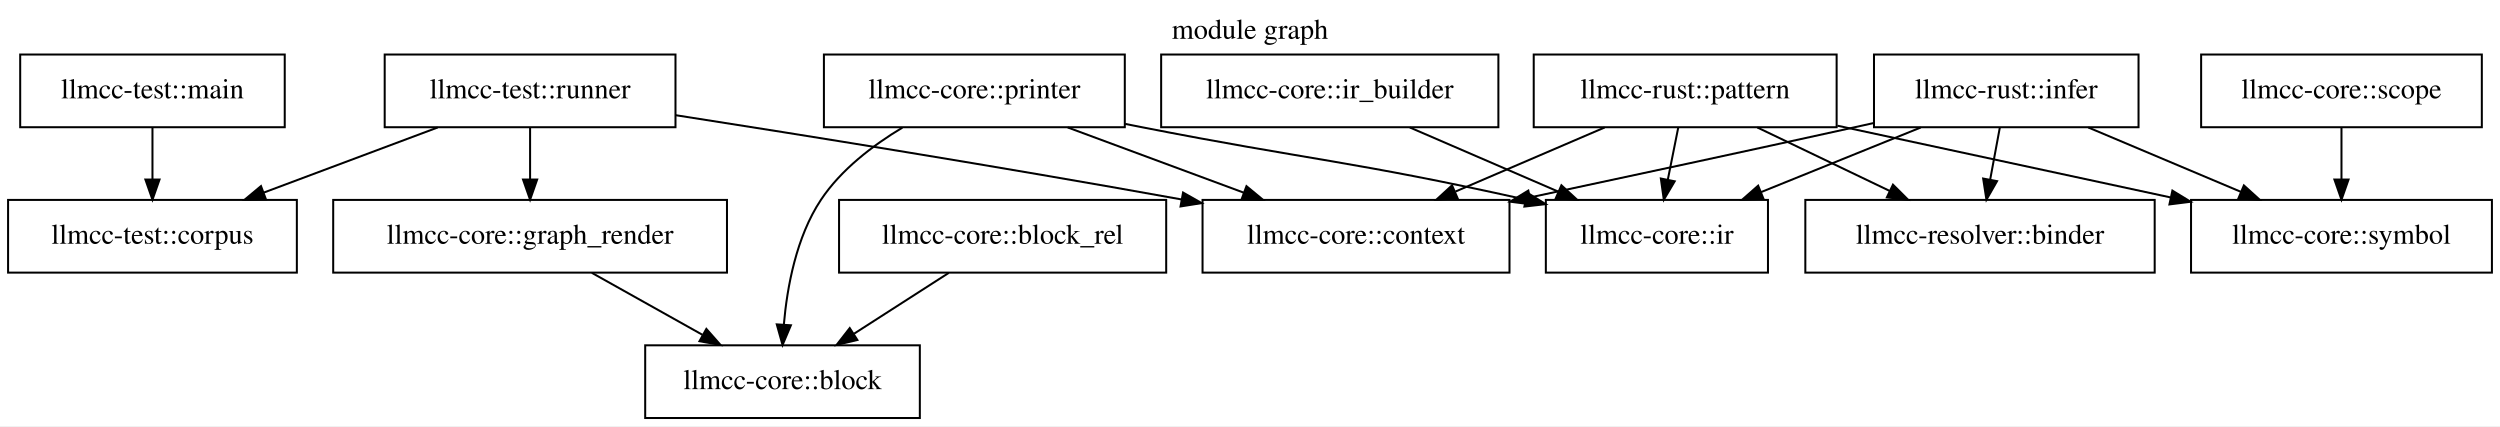
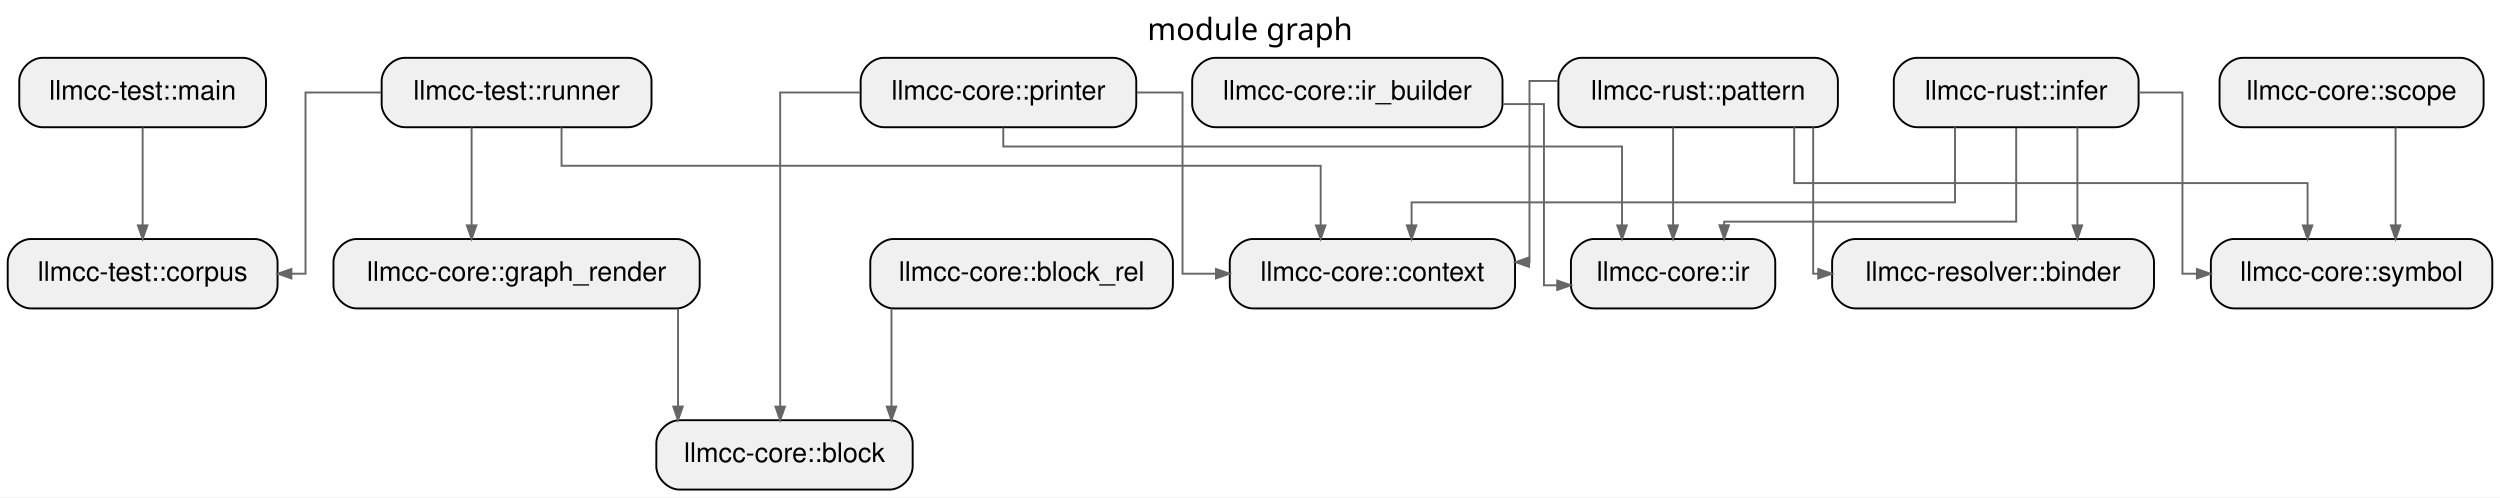
- <svg xmlns="http://www.w3.org/2000/svg" width="1238pt" height="211pt" viewBox="0.00 0.00 1238.00 211.00">
-   <g id="graph0" class="graph" transform="scale(1 1) rotate(0) translate(4 207)">
-     <polygon fill="white" stroke="transparent" points="-4,4 -4,-207 1234,-207 1234,4 -4,4" />
-     <text text-anchor="middle" x="615" y="-187.8" font-family="Times,serif" font-size="14.00">module graph</text>
+ <svg xmlns="http://www.w3.org/2000/svg" width="1297pt" height="258pt" viewBox="0.00 0.00 1297.00 258.00">
+   <g id="graph0" class="graph" transform="scale(1 1) rotate(0) translate(4 254)">
+     <polygon fill="white" stroke="transparent" points="-4,4 -4,-254 1293,-254 1293,4 -4,4" />
+     <text text-anchor="middle" x="644.5" y="-233.2" font-family="Helvetica Bold" font-size="16.00">module graph</text>
    <g id="node1" class="node">
-       <polygon fill="none" stroke="black" points="451.5,-36 315.5,-36 315.5,0 451.5,0 451.5,-36" />
-       <text text-anchor="middle" x="383.5" y="-14.3" font-family="Times,serif" font-size="14.00">llmcc-core::block</text>
+       <path fill="#f0f0f0" stroke="black" d="M457.5,-36C457.5,-36 348.5,-36 348.5,-36 342.5,-36 336.5,-30 336.5,-24 336.5,-24 336.5,-12 336.5,-12 336.5,-6 342.5,0 348.5,0 348.5,0 457.5,0 457.5,0 463.5,0 469.5,-6 469.5,-12 469.5,-12 469.5,-24 469.5,-24 469.5,-30 463.5,-36 457.5,-36" />
+       <text text-anchor="middle" x="403" y="-14.3" font-family="Helvetica,sans-Serif" font-size="14.00">llmcc-core::block</text>
    </g>
    <g id="node2" class="node">
-       <polygon fill="none" stroke="black" points="573.5,-108 411.5,-108 411.5,-72 573.5,-72 573.5,-108" />
-       <text text-anchor="middle" x="492.5" y="-86.3" font-family="Times,serif" font-size="14.00">llmcc-core::block_rel</text>
+       <path fill="#f0f0f0" stroke="black" d="M592.5,-130C592.5,-130 459.5,-130 459.5,-130 453.5,-130 447.5,-124 447.5,-118 447.5,-118 447.5,-106 447.5,-106 447.5,-100 453.5,-94 459.5,-94 459.5,-94 592.5,-94 592.5,-94 598.5,-94 604.5,-100 604.5,-106 604.5,-106 604.5,-118 604.5,-118 604.5,-124 598.5,-130 592.5,-130" />
+       <text text-anchor="middle" x="526" y="-108.3" font-family="Helvetica,sans-Serif" font-size="14.00">llmcc-core::block_rel</text>
    </g>
    <g id="edge1" class="edge">
-       <path fill="none" stroke="black" d="M465.84,-71.88C451.72,-62.81 434.19,-51.55 418.94,-41.76" />
-       <polygon fill="black" stroke="black" points="420.57,-38.65 410.27,-36.19 416.79,-44.54 420.57,-38.65" />
+       <path fill="none" stroke="#666666" d="M458.5,-93.88C458.5,-93.88 458.5,-43.07 458.5,-43.07" />
+       <polygon fill="#666666" stroke="#666666" points="460.95,-43.07 458.5,-36.07 456.05,-43.07 460.95,-43.07" />
    </g>
    <g id="node3" class="node">
-       <polygon fill="none" stroke="black" points="743.5,-108 591.5,-108 591.5,-72 743.5,-72 743.5,-108" />
-       <text text-anchor="middle" x="667.5" y="-86.3" font-family="Times,serif" font-size="14.00">llmcc-core::context</text>
+       <path fill="#f0f0f0" stroke="black" d="M770,-130C770,-130 646,-130 646,-130 640,-130 634,-124 634,-118 634,-118 634,-106 634,-106 634,-100 640,-94 646,-94 646,-94 770,-94 770,-94 776,-94 782,-100 782,-106 782,-106 782,-118 782,-118 782,-124 776,-130 770,-130" />
+       <text text-anchor="middle" x="708" y="-108.3" font-family="Helvetica,sans-Serif" font-size="14.00">llmcc-core::context</text>
    </g>
    <g id="node4" class="node">
-       <polygon fill="none" stroke="black" points="356,-108 161,-108 161,-72 356,-72 356,-108" />
-       <text text-anchor="middle" x="258.5" y="-86.3" font-family="Times,serif" font-size="14.00">llmcc-core::graph_render</text>
+       <path fill="#f0f0f0" stroke="black" d="M347,-130C347,-130 181,-130 181,-130 175,-130 169,-124 169,-118 169,-118 169,-106 169,-106 169,-100 175,-94 181,-94 181,-94 347,-94 347,-94 353,-94 359,-100 359,-106 359,-106 359,-118 359,-118 359,-124 353,-130 347,-130" />
+       <text text-anchor="middle" x="264" y="-108.3" font-family="Helvetica,sans-Serif" font-size="14.00">llmcc-core::graph_render</text>
    </g>
    <g id="edge2" class="edge">
-       <path fill="none" stroke="black" d="M289.08,-71.88C305.57,-62.64 326.12,-51.13 343.84,-41.21" />
-       <polygon fill="black" stroke="black" points="345.79,-44.13 352.8,-36.19 342.37,-38.02 345.79,-44.13" />
+       <path fill="none" stroke="#666666" d="M347.75,-93.88C347.75,-93.88 347.75,-43.07 347.75,-43.07" />
+       <polygon fill="#666666" stroke="#666666" points="350.2,-43.07 347.75,-36.07 345.3,-43.07 350.2,-43.07" />
    </g>
    <g id="node5" class="node">
-       <polygon fill="none" stroke="black" points="871.5,-108 761.5,-108 761.5,-72 871.5,-72 871.5,-108" />
-       <text text-anchor="middle" x="816.5" y="-86.3" font-family="Times,serif" font-size="14.00">llmcc-core::ir</text>
+       <path fill="#f0f0f0" stroke="black" d="M905,-130C905,-130 823,-130 823,-130 817,-130 811,-124 811,-118 811,-118 811,-106 811,-106 811,-100 817,-94 823,-94 823,-94 905,-94 905,-94 911,-94 917,-100 917,-106 917,-106 917,-118 917,-118 917,-124 911,-130 905,-130" />
+       <text text-anchor="middle" x="864" y="-108.3" font-family="Helvetica,sans-Serif" font-size="14.00">llmcc-core::ir</text>
    </g>
    <g id="node6" class="node">
-       <polygon fill="none" stroke="black" points="738,-180 571,-180 571,-144 738,-144 738,-180" />
-       <text text-anchor="middle" x="654.5" y="-158.3" font-family="Times,serif" font-size="14.00">llmcc-core::ir_builder</text>
+       <path fill="#f0f0f0" stroke="black" d="M763.5,-224C763.5,-224 626.5,-224 626.5,-224 620.5,-224 614.5,-218 614.5,-212 614.5,-212 614.5,-200 614.5,-200 614.5,-194 620.5,-188 626.5,-188 626.5,-188 763.5,-188 763.5,-188 769.5,-188 775.5,-194 775.5,-200 775.5,-200 775.5,-212 775.5,-212 775.5,-218 769.5,-224 763.5,-224" />
+       <text text-anchor="middle" x="695" y="-202.3" font-family="Helvetica,sans-Serif" font-size="14.00">llmcc-core::ir_builder</text>
    </g>
    <g id="edge3" class="edge">
-       <path fill="none" stroke="black" d="M694.13,-143.88C716.28,-134.31 744.06,-122.3 767.56,-112.15" />
-       <polygon fill="black" stroke="black" points="769.21,-115.25 777,-108.07 766.43,-108.82 769.21,-115.25" />
+       <path fill="none" stroke="#666666" d="M775.87,-200C788.25,-200 797,-200 797,-200 797,-200 797,-106 797,-106 797,-106 803.88,-106 803.88,-106" />
+       <polygon fill="#666666" stroke="#666666" points="803.88,-108.45 810.88,-106 803.88,-103.55 803.88,-108.45" />
    </g>
    <g id="node7" class="node">
-       <polygon fill="none" stroke="black" points="553,-180 404,-180 404,-144 553,-144 553,-180" />
-       <text text-anchor="middle" x="478.5" y="-158.3" font-family="Times,serif" font-size="14.00">llmcc-core::printer</text>
+       <path fill="#f0f0f0" stroke="black" d="M573.5,-224C573.5,-224 454.5,-224 454.5,-224 448.5,-224 442.5,-218 442.5,-212 442.5,-212 442.5,-200 442.5,-200 442.5,-194 448.5,-188 454.5,-188 454.5,-188 573.5,-188 573.5,-188 579.5,-188 585.5,-194 585.5,-200 585.5,-200 585.5,-212 585.5,-212 585.5,-218 579.5,-224 573.5,-224" />
+       <text text-anchor="middle" x="514" y="-202.3" font-family="Helvetica,sans-Serif" font-size="14.00">llmcc-core::printer</text>
    </g>
    <g id="edge4" class="edge">
-       <path fill="none" stroke="black" d="M442.87,-143.8C428.26,-135.03 412.46,-123.01 402.5,-108 390.32,-89.65 385.77,-64.89 384.15,-46.15" />
-       <polygon fill="black" stroke="black" points="387.65,-45.92 383.52,-36.16 380.66,-46.37 387.65,-45.92" />
+       <path fill="none" stroke="#666666" d="M442.28,-206C419.8,-206 400.75,-206 400.75,-206 400.75,-206 400.75,-43.03 400.75,-43.03" />
+       <polygon fill="#666666" stroke="#666666" points="403.2,-43.03 400.75,-36.03 398.3,-43.03 403.2,-43.03" />
    </g>
    <g id="edge5" class="edge">
-       <path fill="none" stroke="black" d="M524.73,-143.88C551.03,-134.14 584.14,-121.87 611.86,-111.61" />
-       <polygon fill="black" stroke="black" points="613.25,-114.82 621.42,-108.07 610.82,-108.26 613.25,-114.82" />
+       <path fill="none" stroke="#666666" d="M585.89,-206C599.46,-206 609.5,-206 609.5,-206 609.5,-206 609.5,-112 609.5,-112 609.5,-112 626.85,-112 626.85,-112" />
+       <polygon fill="#666666" stroke="#666666" points="626.85,-114.45 633.85,-112 626.85,-109.55 626.85,-114.45" />
    </g>
    <g id="edge6" class="edge">
-       <path fill="none" stroke="black" d="M553.15,-145.65C555.97,-145.09 558.76,-144.54 561.5,-144 643.2,-127.94 666.58,-127.14 751.58,-108.13" />
-       <polygon fill="black" stroke="black" points="752.42,-111.52 761.41,-105.91 750.88,-104.7 752.42,-111.52" />
+       <path fill="none" stroke="#666666" d="M516.5,-187.79C516.5,-182.45 516.5,-178 516.5,-178 516.5,-178 837.5,-178 837.5,-178 837.5,-178 837.5,-137.03 837.5,-137.03" />
+       <polygon fill="#666666" stroke="#666666" points="839.95,-137.03 837.5,-130.03 835.05,-137.03 839.95,-137.03" />
    </g>
    <g id="node8" class="node">
-       <polygon fill="none" stroke="black" points="1225,-180 1086,-180 1086,-144 1225,-144 1225,-180" />
-       <text text-anchor="middle" x="1155.5" y="-158.3" font-family="Times,serif" font-size="14.00">llmcc-core::scope</text>
+       <path fill="#f0f0f0" stroke="black" d="M1272.5,-224C1272.5,-224 1159.5,-224 1159.5,-224 1153.5,-224 1147.5,-218 1147.5,-212 1147.5,-212 1147.5,-200 1147.5,-200 1147.5,-194 1153.5,-188 1159.5,-188 1159.5,-188 1272.5,-188 1272.5,-188 1278.5,-188 1284.5,-194 1284.5,-200 1284.5,-200 1284.5,-212 1284.5,-212 1284.5,-218 1278.5,-224 1272.5,-224" />
+       <text text-anchor="middle" x="1216" y="-202.3" font-family="Helvetica,sans-Serif" font-size="14.00">llmcc-core::scope</text>
    </g>
    <g id="node9" class="node">
-       <polygon fill="none" stroke="black" points="1230,-108 1081,-108 1081,-72 1230,-72 1230,-108" />
-       <text text-anchor="middle" x="1155.5" y="-86.3" font-family="Times,serif" font-size="14.00">llmcc-core::symbol</text>
+       <path fill="#f0f0f0" stroke="black" d="M1277,-130C1277,-130 1155,-130 1155,-130 1149,-130 1143,-124 1143,-118 1143,-118 1143,-106 1143,-106 1143,-100 1149,-94 1155,-94 1155,-94 1277,-94 1277,-94 1283,-94 1289,-100 1289,-106 1289,-106 1289,-118 1289,-118 1289,-124 1283,-130 1277,-130" />
+       <text text-anchor="middle" x="1216" y="-108.3" font-family="Helvetica,sans-Serif" font-size="14.00">llmcc-core::symbol</text>
    </g>
    <g id="edge7" class="edge">
-       <path fill="none" stroke="black" d="M1155.5,-143.7C1155.5,-135.98 1155.5,-126.71 1155.5,-118.11" />
-       <polygon fill="black" stroke="black" points="1159,-118.1 1155.5,-108.1 1152,-118.1 1159,-118.1" />
+       <path fill="none" stroke="#666666" d="M1238.83,-187.88C1238.83,-187.88 1238.83,-137.07 1238.83,-137.07" />
+       <polygon fill="#666666" stroke="#666666" points="1241.28,-137.07 1238.83,-130.07 1236.38,-137.07 1241.28,-137.07" />
    </g>
    <g id="node10" class="node">
-       <polygon fill="none" stroke="black" points="1063,-108 890,-108 890,-72 1063,-72 1063,-108" />
-       <text text-anchor="middle" x="976.5" y="-86.3" font-family="Times,serif" font-size="14.00">llmcc-resolver::binder</text>
+       <path fill="#f0f0f0" stroke="black" d="M1101.5,-130C1101.5,-130 958.5,-130 958.5,-130 952.5,-130 946.5,-124 946.5,-118 946.5,-118 946.5,-106 946.5,-106 946.5,-100 952.5,-94 958.5,-94 958.5,-94 1101.5,-94 1101.5,-94 1107.5,-94 1113.5,-100 1113.5,-106 1113.5,-106 1113.5,-118 1113.5,-118 1113.5,-124 1107.5,-130 1101.5,-130" />
+       <text text-anchor="middle" x="1030" y="-108.3" font-family="Helvetica,sans-Serif" font-size="14.00">llmcc-resolver::binder</text>
    </g>
    <g id="node11" class="node">
-       <polygon fill="none" stroke="black" points="1055,-180 924,-180 924,-144 1055,-144 1055,-180" />
-       <text text-anchor="middle" x="989.5" y="-158.3" font-family="Times,serif" font-size="14.00">llmcc-rust::infer</text>
+       <path fill="#f0f0f0" stroke="black" d="M1093.5,-224C1093.5,-224 990.5,-224 990.5,-224 984.5,-224 978.5,-218 978.5,-212 978.5,-212 978.5,-200 978.5,-200 978.5,-194 984.5,-188 990.5,-188 990.5,-188 1093.5,-188 1093.5,-188 1099.5,-188 1105.5,-194 1105.5,-200 1105.5,-200 1105.5,-212 1105.5,-212 1105.5,-218 1099.5,-224 1093.5,-224" />
+       <text text-anchor="middle" x="1042" y="-202.3" font-family="Helvetica,sans-Serif" font-size="14.00">llmcc-rust::infer</text>
    </g>
    <g id="edge8" class="edge">
-       <path fill="none" stroke="black" d="M923.66,-146.03C920.56,-145.34 917.5,-144.66 914.5,-144 861.12,-132.22 801.17,-119.35 753.7,-109.24" />
-       <polygon fill="black" stroke="black" points="754.28,-105.79 743.77,-107.13 752.82,-112.63 754.28,-105.79" />
+       <path fill="none" stroke="#666666" d="M1010.25,-187.96C1010.25,-171.27 1010.25,-149 1010.25,-149 1010.25,-149 728.33,-149 728.33,-149 728.33,-149 728.33,-137.07 728.33,-137.07" />
+       <polygon fill="#666666" stroke="#666666" points="730.78,-137.07 728.33,-130.07 725.88,-137.07 730.78,-137.07" />
    </g>
    <g id="edge9" class="edge">
-       <path fill="none" stroke="black" d="M947.18,-143.88C923.32,-134.22 893.33,-122.09 868.1,-111.88" />
-       <polygon fill="black" stroke="black" points="869.27,-108.57 858.68,-108.07 866.64,-115.06 869.27,-108.57" />
+       <path fill="none" stroke="#666666" d="M1042,-187.69C1042,-167.85 1042,-139 1042,-139 1042,-139 890.5,-139 890.5,-139 890.5,-139 890.5,-137.16 890.5,-137.16" />
+       <polygon fill="#666666" stroke="#666666" points="892.95,-137.16 890.5,-130.16 888.05,-137.16 892.95,-137.16" />
    </g>
    <g id="edge10" class="edge">
-       <path fill="none" stroke="black" d="M1030.11,-143.88C1052.9,-134.26 1081.53,-122.19 1105.67,-112.01" />
-       <polygon fill="black" stroke="black" points="1107.17,-115.18 1115.02,-108.07 1104.45,-108.73 1107.17,-115.18" />
+       <path fill="none" stroke="#666666" d="M1105.59,-206C1118.52,-206 1128.25,-206 1128.25,-206 1128.25,-206 1128.25,-112 1128.25,-112 1128.25,-112 1135.74,-112 1135.74,-112" />
+       <polygon fill="#666666" stroke="#666666" points="1135.74,-114.45 1142.74,-112 1135.74,-109.55 1135.74,-114.45" />
    </g>
    <g id="edge11" class="edge">
-       <path fill="none" stroke="black" d="M986.29,-143.7C984.85,-135.98 983.13,-126.71 981.54,-118.11" />
-       <polygon fill="black" stroke="black" points="984.94,-117.3 979.68,-108.1 978.06,-118.58 984.94,-117.3" />
+       <path fill="none" stroke="#666666" d="M1073.75,-187.88C1073.75,-187.88 1073.75,-137.07 1073.75,-137.07" />
+       <polygon fill="#666666" stroke="#666666" points="1076.2,-137.07 1073.75,-130.07 1071.3,-137.07 1076.2,-137.07" />
    </g>
    <g id="node12" class="node">
-       <polygon fill="none" stroke="black" points="905.5,-180 755.5,-180 755.5,-144 905.5,-144 905.5,-180" />
-       <text text-anchor="middle" x="830.5" y="-158.3" font-family="Times,serif" font-size="14.00">llmcc-rust::pattern</text>
+       <path fill="#f0f0f0" stroke="black" d="M937.5,-224C937.5,-224 816.5,-224 816.5,-224 810.5,-224 804.5,-218 804.5,-212 804.5,-212 804.5,-200 804.5,-200 804.5,-194 810.5,-188 816.5,-188 816.5,-188 937.5,-188 937.5,-188 943.5,-188 949.5,-194 949.5,-200 949.5,-200 949.5,-212 949.5,-212 949.5,-218 943.5,-224 937.5,-224" />
+       <text text-anchor="middle" x="877" y="-202.3" font-family="Helvetica,sans-Serif" font-size="14.00">llmcc-rust::pattern</text>
    </g>
    <g id="edge12" class="edge">
-       <path fill="none" stroke="black" d="M790.63,-143.88C768.34,-134.31 740.38,-122.3 716.74,-112.15" />
-       <polygon fill="black" stroke="black" points="717.81,-108.8 707.24,-108.07 715.05,-115.23 717.81,-108.8" />
+       <path fill="none" stroke="#666666" d="M804.34,-212C795.49,-212 789.5,-212 789.5,-212 789.5,-212 789.5,-118 789.5,-118 789.5,-118 788.78,-118 788.78,-118" />
+       <polygon fill="#666666" stroke="#666666" points="789.27,-115.55 782.27,-118 789.27,-120.45 789.27,-115.55" />
    </g>
    <g id="edge13" class="edge">
-       <path fill="none" stroke="black" d="M827.04,-143.7C825.5,-135.98 823.64,-126.71 821.92,-118.11" />
-       <polygon fill="black" stroke="black" points="825.31,-117.22 819.92,-108.1 818.45,-118.6 825.31,-117.22" />
+       <path fill="none" stroke="#666666" d="M864,-187.88C864,-187.88 864,-137.07 864,-137.07" />
+       <polygon fill="#666666" stroke="#666666" points="866.45,-137.07 864,-130.07 861.55,-137.07 866.45,-137.07" />
    </g>
    <g id="edge14" class="edge">
-       <path fill="none" stroke="black" d="M905.88,-144.76C955.19,-134.14 1019.7,-120.25 1070.78,-109.25" />
-       <polygon fill="black" stroke="black" points="1071.77,-112.61 1080.81,-107.09 1070.3,-105.77 1071.77,-112.61" />
+       <path fill="none" stroke="#666666" d="M926.83,-187.96C926.83,-174.71 926.83,-159 926.83,-159 926.83,-159 1193.17,-159 1193.17,-159 1193.17,-159 1193.17,-137.04 1193.17,-137.04" />
+       <polygon fill="#666666" stroke="#666666" points="1195.62,-137.04 1193.17,-130.04 1190.72,-137.04 1195.62,-137.04" />
    </g>
    <g id="edge15" class="edge">
-       <path fill="none" stroke="black" d="M866.22,-143.88C886,-134.39 910.77,-122.51 931.83,-112.42" />
-       <polygon fill="black" stroke="black" points="933.4,-115.55 940.9,-108.07 930.37,-109.24 933.4,-115.55" />
+       <path fill="none" stroke="#666666" d="M936.67,-187.88C936.67,-160.56 936.67,-112 936.67,-112 936.67,-112 939.3,-112 939.3,-112" />
+       <polygon fill="#666666" stroke="#666666" points="939.3,-114.45 946.3,-112 939.3,-109.55 939.3,-114.45" />
    </g>
    <g id="node13" class="node">
-       <polygon fill="none" stroke="black" points="143,-108 0,-108 0,-72 143,-72 143,-108" />
-       <text text-anchor="middle" x="71.5" y="-86.3" font-family="Times,serif" font-size="14.00">llmcc-test::corpus</text>
+       <path fill="#f0f0f0" stroke="black" d="M128,-130C128,-130 12,-130 12,-130 6,-130 0,-124 0,-118 0,-118 0,-106 0,-106 0,-100 6,-94 12,-94 12,-94 128,-94 128,-94 134,-94 140,-100 140,-106 140,-106 140,-118 140,-118 140,-124 134,-130 128,-130" />
+       <text text-anchor="middle" x="70" y="-108.3" font-family="Helvetica,sans-Serif" font-size="14.00">llmcc-test::corpus</text>
    </g>
    <g id="node14" class="node">
-       <polygon fill="none" stroke="black" points="137,-180 6,-180 6,-144 137,-144 137,-180" />
-       <text text-anchor="middle" x="71.5" y="-158.3" font-family="Times,serif" font-size="14.00">llmcc-test::main</text>
+       <path fill="#f0f0f0" stroke="black" d="M122,-224C122,-224 18,-224 18,-224 12,-224 6,-218 6,-212 6,-212 6,-200 6,-200 6,-194 12,-188 18,-188 18,-188 122,-188 122,-188 128,-188 134,-194 134,-200 134,-200 134,-212 134,-212 134,-218 128,-224 122,-224" />
+       <text text-anchor="middle" x="70" y="-202.3" font-family="Helvetica,sans-Serif" font-size="14.00">llmcc-test::main</text>
    </g>
    <g id="edge16" class="edge">
-       <path fill="none" stroke="black" d="M71.5,-143.7C71.5,-135.98 71.5,-126.71 71.5,-118.11" />
-       <polygon fill="black" stroke="black" points="75,-118.1 71.5,-108.1 68,-118.1 75,-118.1" />
+       <path fill="none" stroke="#666666" d="M70,-187.88C70,-187.88 70,-137.07 70,-137.07" />
+       <polygon fill="#666666" stroke="#666666" points="72.45,-137.07 70,-130.07 67.55,-137.07 72.45,-137.07" />
    </g>
    <g id="node15" class="node">
-       <polygon fill="none" stroke="black" points="330.5,-180 186.5,-180 186.5,-144 330.5,-144 330.5,-180" />
-       <text text-anchor="middle" x="258.5" y="-158.3" font-family="Times,serif" font-size="14.00">llmcc-test::runner</text>
+       <path fill="#f0f0f0" stroke="black" d="M322,-224C322,-224 206,-224 206,-224 200,-224 194,-218 194,-212 194,-212 194,-200 194,-200 194,-194 200,-188 206,-188 206,-188 322,-188 322,-188 328,-188 334,-194 334,-200 334,-200 334,-212 334,-212 334,-218 328,-224 322,-224" />
+       <text text-anchor="middle" x="264" y="-202.3" font-family="Helvetica,sans-Serif" font-size="14.00">llmcc-test::runner</text>
    </g>
    <g id="edge17" class="edge">
-       <path fill="none" stroke="black" d="M330.69,-149.94C394.12,-140.05 489.17,-124.81 581.04,-108.24" />
-       <polygon fill="black" stroke="black" points="581.85,-111.65 591.07,-106.42 580.6,-104.76 581.85,-111.65" />
+       <path fill="none" stroke="#666666" d="M287.33,-187.89C287.33,-178.1 287.33,-168 287.33,-168 287.33,-168 681.17,-168 681.17,-168 681.17,-168 681.17,-137.03 681.17,-137.03" />
+       <polygon fill="#666666" stroke="#666666" points="683.62,-137.03 681.17,-130.03 678.72,-137.03 683.62,-137.03" />
    </g>
    <g id="edge18" class="edge">
-       <path fill="none" stroke="black" d="M258.5,-143.7C258.5,-135.98 258.5,-126.71 258.5,-118.11" />
-       <polygon fill="black" stroke="black" points="262,-118.1 258.5,-108.1 255,-118.1 262,-118.1" />
+       <path fill="none" stroke="#666666" d="M240.67,-187.88C240.67,-187.88 240.67,-137.07 240.67,-137.07" />
+       <polygon fill="#666666" stroke="#666666" points="243.12,-137.07 240.67,-130.07 238.22,-137.07 243.12,-137.07" />
    </g>
    <g id="edge19" class="edge">
-       <path fill="none" stroke="black" d="M212.75,-143.88C186.74,-134.14 153.97,-121.87 126.55,-111.61" />
-       <polygon fill="black" stroke="black" points="127.69,-108.3 117.1,-108.07 125.24,-114.85 127.69,-108.3" />
+       <path fill="none" stroke="#666666" d="M193.72,-206C172.4,-206 154.5,-206 154.5,-206 154.5,-206 154.5,-112 154.5,-112 154.5,-112 147.17,-112 147.17,-112" />
+       <polygon fill="#666666" stroke="#666666" points="147.17,-109.55 140.17,-112 147.17,-114.45 147.17,-109.55" />
    </g>
  </g>
</svg>
